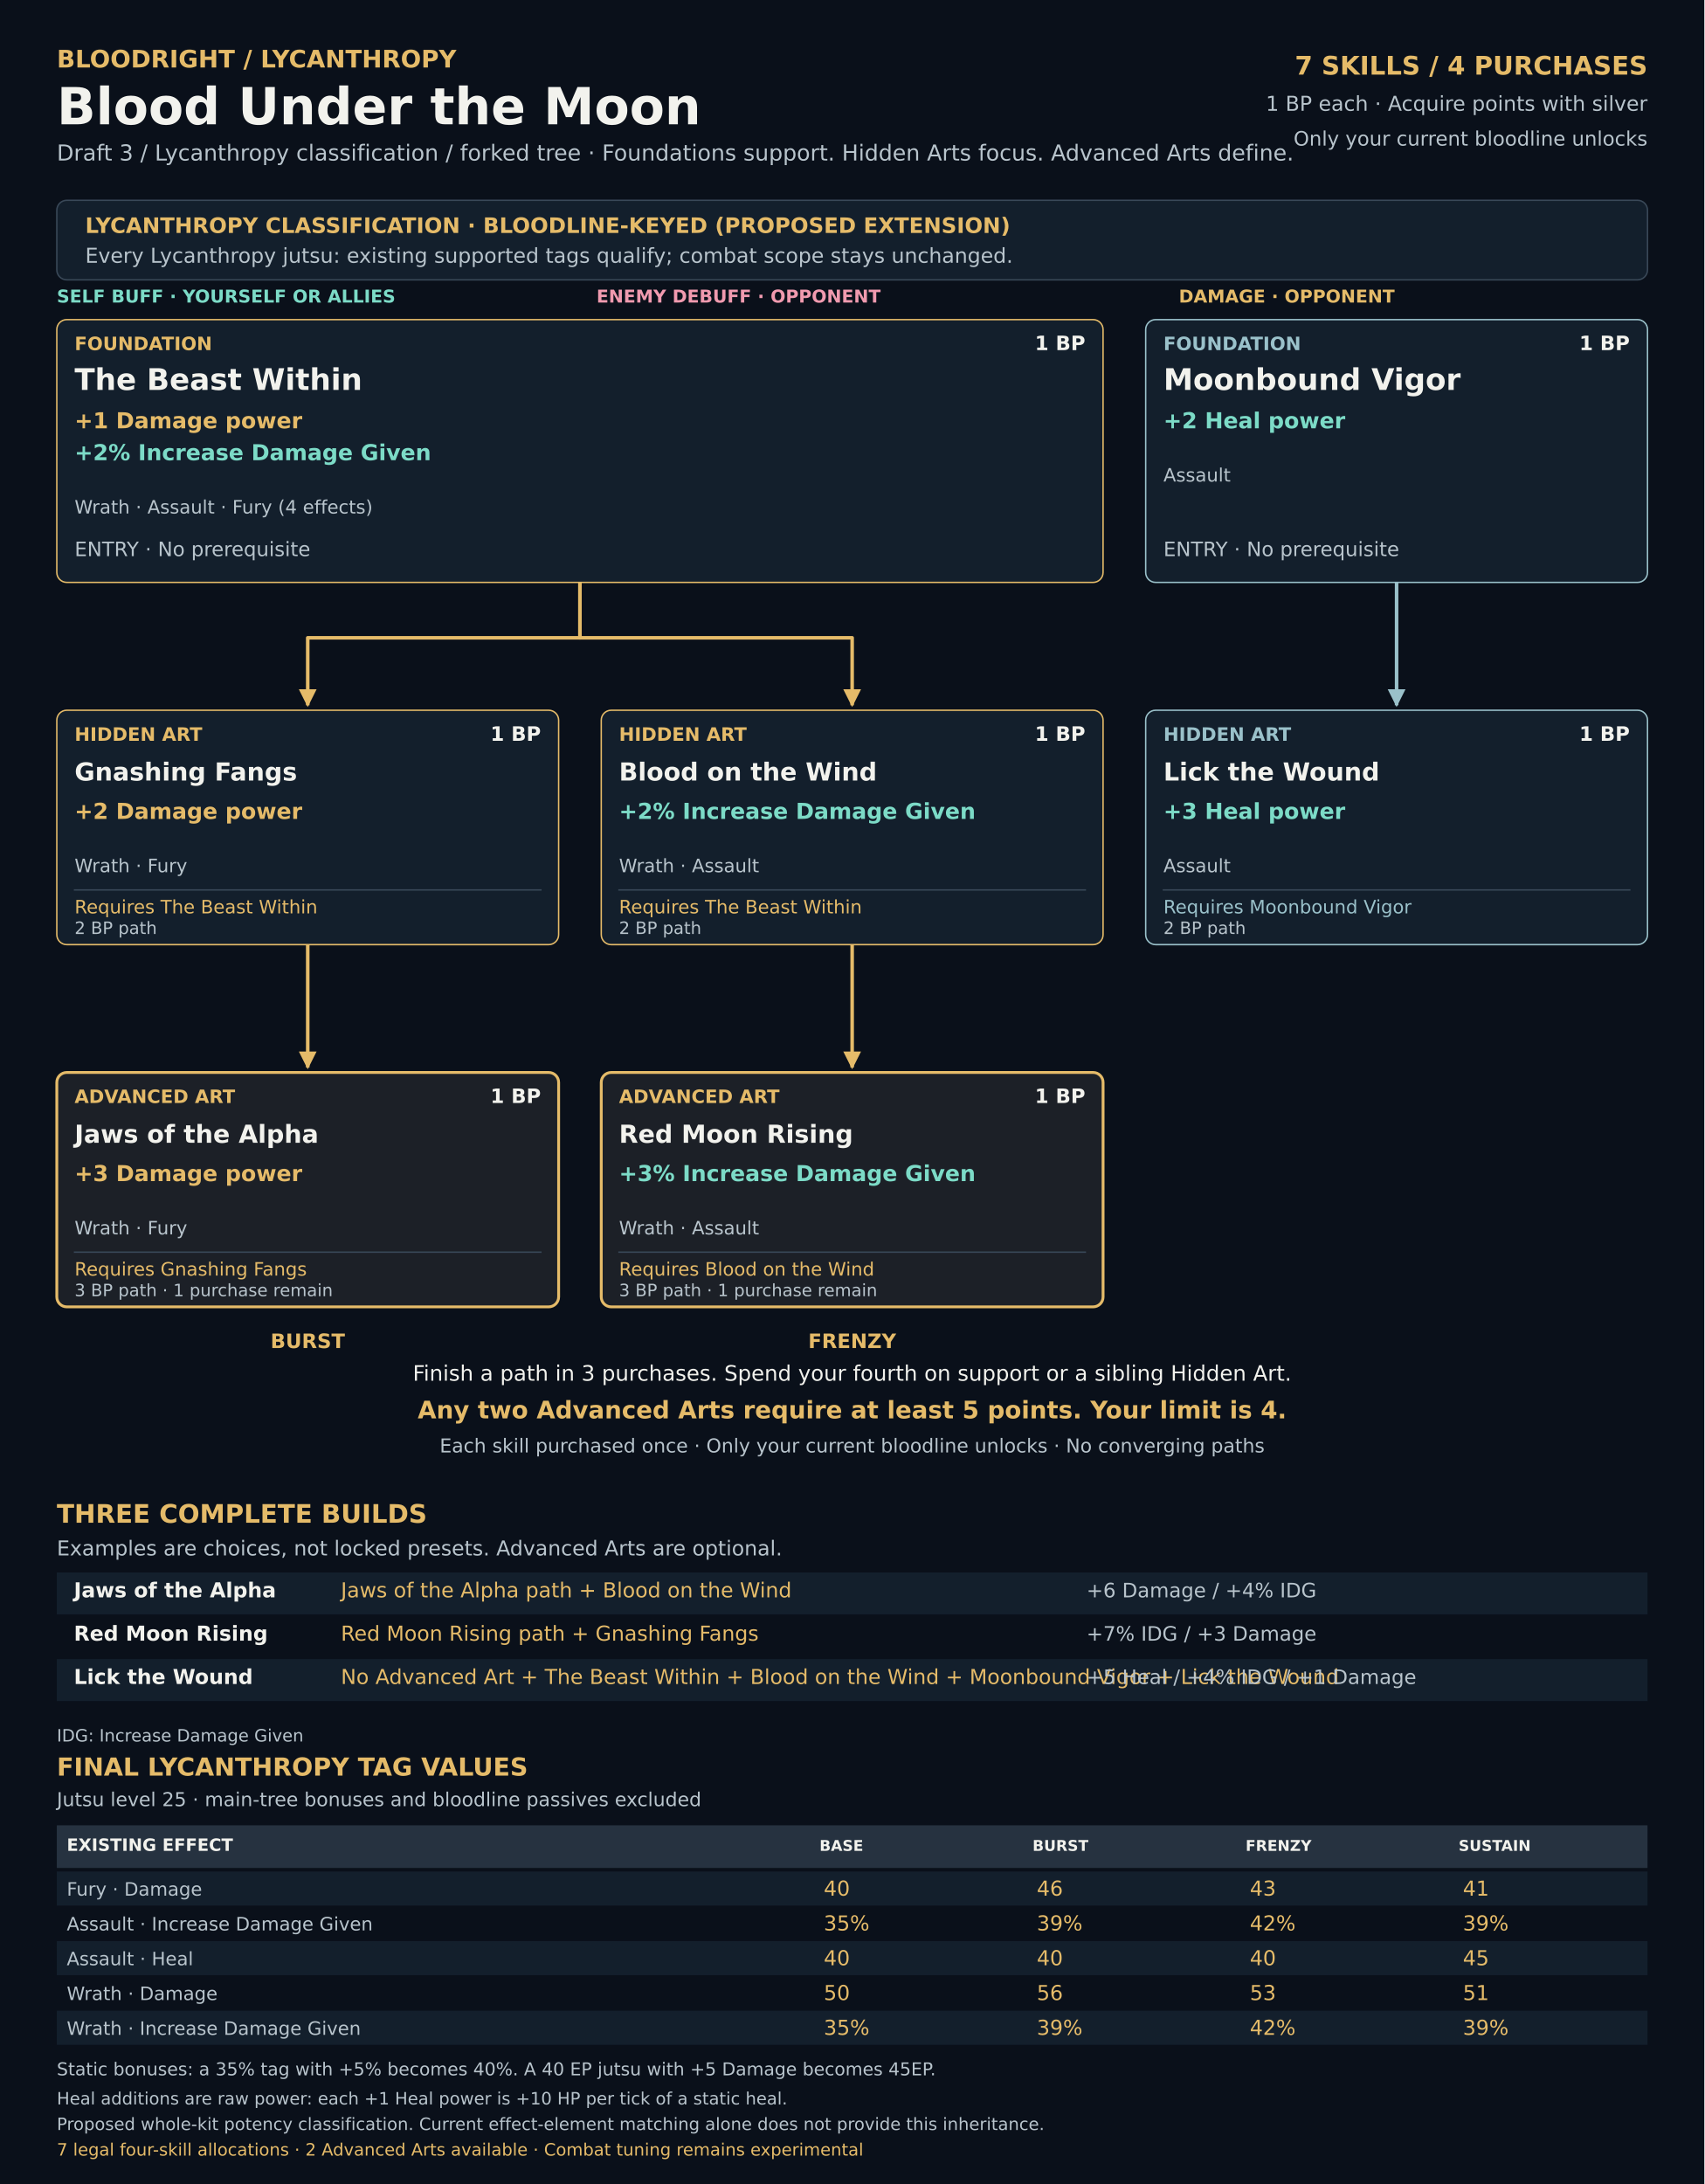
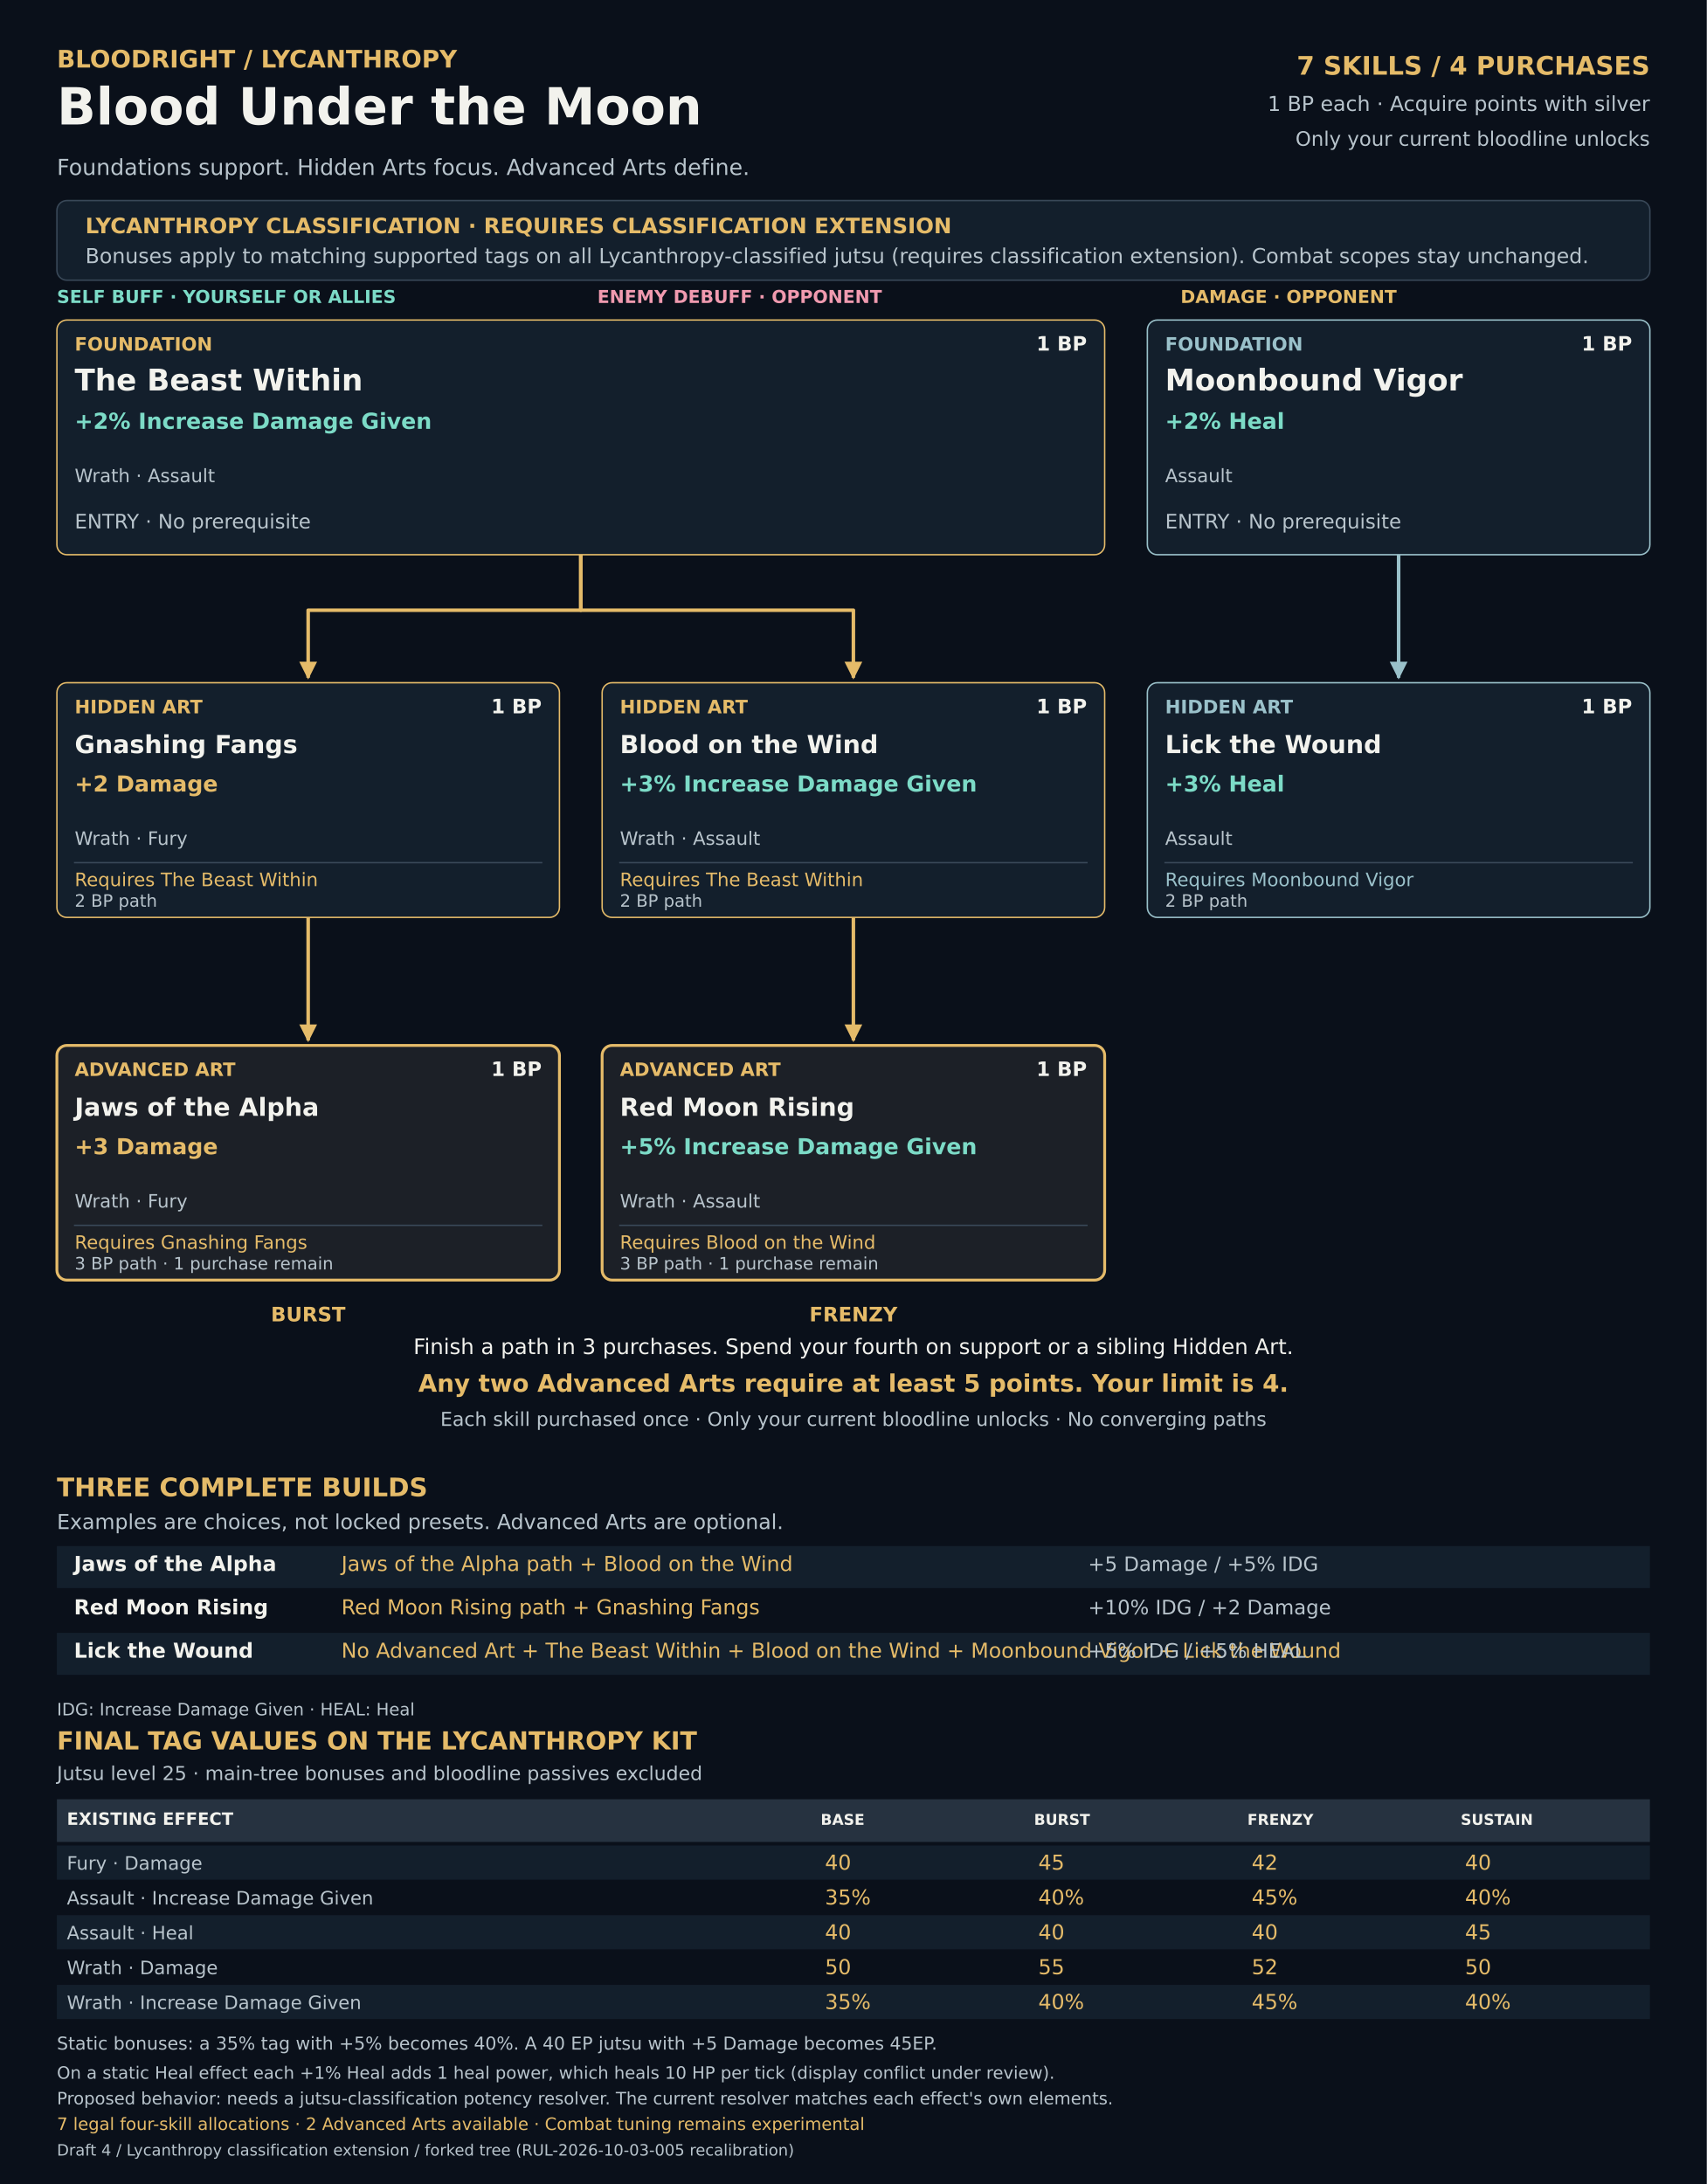
- <svg xmlns="http://www.w3.org/2000/svg" width="2400" height="3075" viewBox="0 0 2400 3075" role="img" aria-labelledby="title desc">
+ <svg xmlns="http://www.w3.org/2000/svg" width="2400" height="3071" viewBox="0 0 2400 3071" role="img" aria-labelledby="title desc">
  <defs>
    <marker id="arrow-0" viewBox="0 0 10 10" refX="9" refY="5" markerWidth="5" markerHeight="5" orient="auto">
      <path d="M0 0L10 5L0 10Z" fill="#e5bb69" />
    </marker>
    <marker id="arrow-1" viewBox="0 0 10 10" refX="9" refY="5" markerWidth="5" markerHeight="5" orient="auto">
      <path d="M0 0L10 5L0 10Z" fill="#9ac1ca" />
    </marker>
    <marker id="arrow-2" viewBox="0 0 10 10" refX="9" refY="5" markerWidth="5" markerHeight="5" orient="auto">
      <path d="M0 0L10 5L0 10Z" fill="#b8d98d" />
    </marker>
    <marker id="arrow-3" viewBox="0 0 10 10" refX="9" refY="5" markerWidth="5" markerHeight="5" orient="auto">
      <path d="M0 0L10 5L0 10Z" fill="#d9a6e0" />
    </marker>
  </defs>
  <g font-family="DejaVu Sans, sans-serif">
-     <rect x="0" y="0" width="2400" height="3075" rx="0" fill="#0a101a" />
+     <rect x="0" y="0" width="2400" height="3071" rx="0" fill="#0a101a" />
    <text x="80" y="95" font-size="34" font-weight="700" fill="#e5bb69" text-anchor="start">BLOODRIGHT / LYCANTHROPY</text>
    <text x="80" y="175" font-size="72" font-weight="700" fill="#f2f2ed" text-anchor="start">Blood Under the Moon</text>
-     <text x="80" y="226" font-size="31" font-weight="400" fill="#b8c4cc" text-anchor="start">Draft 3 / Lycanthropy classification / forked tree · Foundations support. Hidden Arts focus. Advanced Arts define.</text>
+     <text x="80" y="246" font-size="31" font-weight="400" fill="#b8c4cc" text-anchor="start">Foundations support. Hidden Arts focus. Advanced Arts define.</text>
    <text x="2320" y="105" font-size="36" font-weight="700" fill="#e5bb69" text-anchor="end">7 SKILLS  /  4 PURCHASES</text>
    <text x="2320" y="156" font-size="29" font-weight="400" fill="#b8c4cc" text-anchor="end">1 BP each · Acquire points with silver</text>
    <text x="2320" y="205" font-size="28" font-weight="400" fill="#b8c4cc" text-anchor="end">Only your current bloodline unlocks</text>
    <rect x="80" y="282" width="2240" height="112" rx="14" fill="#131f2c" stroke="#394858" stroke-width="2" />
-     <text x="120" y="328" font-size="30" font-weight="700" fill="#e5bb69" text-anchor="start">LYCANTHROPY CLASSIFICATION · BLOODLINE-KEYED (PROPOSED EXTENSION)</text>
-     <text x="120" y="370" font-size="29" font-weight="400" fill="#b8c4cc" text-anchor="start">Every Lycanthropy jutsu: existing supported tags qualify; combat scope stays unchanged.</text>
+     <text x="120" y="328" font-size="30" font-weight="700" fill="#e5bb69" text-anchor="start">LYCANTHROPY CLASSIFICATION · REQUIRES CLASSIFICATION EXTENSION</text>
+     <text x="120" y="370" font-size="29" font-weight="400" fill="#b8c4cc" text-anchor="start">Bonuses apply to matching supported tags on all Lycanthropy-classified jutsu (requires classification extension). Combat scopes stay unchanged.</text>
    <text x="80" y="426" font-size="25" font-weight="700" fill="#7cdbc7" text-anchor="start">SELF BUFF · YOURSELF OR ALLIES</text>
    <text x="840" y="426" font-size="25" font-weight="700" fill="#f09aaf" text-anchor="start">ENEMY DEBUFF · OPPONENT</text>
    <text x="1660" y="426" font-size="25" font-weight="700" fill="#e5bb69" text-anchor="start">DAMAGE · OPPONENT</text>
-     <path id="edge-02-03" data-from="02" data-to="03" d="M433.333 1330 V1503" fill="none" stroke="#e5bb69" stroke-width="5" stroke-linejoin="round" marker-end="url(#arrow-0)" />
-     <path id="edge-04-05" data-from="04" data-to="05" d="M1200 1330 V1503" fill="none" stroke="#e5bb69" stroke-width="5" stroke-linejoin="round" marker-end="url(#arrow-0)" />
-     <path id="edge-01-02" data-from="01" data-to="02" d="M816.667 820 V898 H433.333 V993" fill="none" stroke="#e5bb69" stroke-width="5" stroke-linejoin="round" marker-end="url(#arrow-0)" />
-     <path id="edge-01-04" data-from="01" data-to="04" d="M816.667 820 V898 H1200 V993" fill="none" stroke="#e5bb69" stroke-width="5" stroke-linejoin="round" marker-end="url(#arrow-0)" />
-     <path id="edge-06-07" data-from="06" data-to="07" d="M1966.67 820 V993" fill="none" stroke="#9ac1ca" stroke-width="5" stroke-linejoin="round" marker-end="url(#arrow-1)" />
+     <path id="edge-02-03" data-from="02" data-to="03" d="M433.333 1290 V1463" fill="none" stroke="#e5bb69" stroke-width="5" stroke-linejoin="round" marker-end="url(#arrow-0)" />
+     <path id="edge-04-05" data-from="04" data-to="05" d="M1200 1290 V1463" fill="none" stroke="#e5bb69" stroke-width="5" stroke-linejoin="round" marker-end="url(#arrow-0)" />
+     <path id="edge-01-02" data-from="01" data-to="02" d="M816.667 780 V858 H433.333 V953" fill="none" stroke="#e5bb69" stroke-width="5" stroke-linejoin="round" marker-end="url(#arrow-0)" />
+     <path id="edge-01-04" data-from="01" data-to="04" d="M816.667 780 V858 H1200 V953" fill="none" stroke="#e5bb69" stroke-width="5" stroke-linejoin="round" marker-end="url(#arrow-0)" />
+     <path id="edge-06-07" data-from="06" data-to="07" d="M1966.67 780 V953" fill="none" stroke="#9ac1ca" stroke-width="5" stroke-linejoin="round" marker-end="url(#arrow-1)" />
    <g id="node-01" data-cost="1" data-prerequisites="" data-potency-classification="Lycanthropy">
-       <rect x="80" y="450" width="1473.33" height="370" rx="14" fill="#131f2c" stroke="#e5bb69" stroke-width="2" />
+       <rect x="80" y="450" width="1473.33" height="330" rx="14" fill="#131f2c" stroke="#e5bb69" stroke-width="2" />
      <text x="105.0" y="493" font-size="26" font-weight="700" fill="#e5bb69" text-anchor="start">FOUNDATION</text>
      <text x="1528.333" y="493" font-size="28" font-weight="700" fill="#f2f2ed" text-anchor="end">1 BP</text>
      <text x="105.0" y="549" font-size="42" font-weight="700" fill="#f2f2ed" text-anchor="start">The Beast Within</text>
-       <text x="105.0" y="603" font-size="31" font-weight="700" fill="#e5bb69" text-anchor="start">+1 Damage power</text>
-       <text x="105.0" y="648" font-size="31" font-weight="700" fill="#7cdbc7" text-anchor="start">+2% Increase Damage Given</text>
-       <text x="105.0" y="723" font-size="26" font-weight="400" fill="#b8c4cc" text-anchor="start">Wrath · Assault · Fury (4 effects)</text>
-       <text x="105.0" y="783" font-size="28" font-weight="400" fill="#b8c4cc" text-anchor="start">ENTRY · No prerequisite</text>
+       <text x="105.0" y="603" font-size="31" font-weight="700" fill="#7cdbc7" text-anchor="start">+2% Increase Damage Given</text>
+       <text x="105.0" y="678" font-size="26" font-weight="400" fill="#b8c4cc" text-anchor="start">Wrath · Assault</text>
+       <text x="105.0" y="743" font-size="28" font-weight="400" fill="#b8c4cc" text-anchor="start">ENTRY · No prerequisite</text>
    </g>
    <g id="node-06" data-cost="1" data-prerequisites="" data-potency-classification="Lycanthropy">
-       <rect x="1613.33" y="450" width="706.667" height="370" rx="14" fill="#131f2c" stroke="#9ac1ca" stroke-width="2" />
+       <rect x="1613.33" y="450" width="706.667" height="330" rx="14" fill="#131f2c" stroke="#9ac1ca" stroke-width="2" />
      <text x="1638.333" y="493" font-size="26" font-weight="700" fill="#9ac1ca" text-anchor="start">FOUNDATION</text>
      <text x="2295.0" y="493" font-size="28" font-weight="700" fill="#f2f2ed" text-anchor="end">1 BP</text>
      <text x="1638.333" y="549" font-size="42" font-weight="700" fill="#f2f2ed" text-anchor="start">Moonbound Vigor</text>
-       <text x="1638.333" y="603" font-size="31" font-weight="700" fill="#7cdbc7" text-anchor="start">+2 Heal power</text>
+       <text x="1638.333" y="603" font-size="31" font-weight="700" fill="#7cdbc7" text-anchor="start">+2% Heal</text>
      <text x="1638.333" y="678" font-size="26" font-weight="400" fill="#b8c4cc" text-anchor="start">Assault</text>
-       <text x="1638.333" y="783" font-size="28" font-weight="400" fill="#b8c4cc" text-anchor="start">ENTRY · No prerequisite</text>
+       <text x="1638.333" y="743" font-size="28" font-weight="400" fill="#b8c4cc" text-anchor="start">ENTRY · No prerequisite</text>
    </g>
    <g id="node-02" data-cost="1" data-prerequisites="01" data-potency-classification="Lycanthropy">
-       <rect x="80" y="1000" width="706.667" height="330" rx="14" fill="#131f2c" stroke="#e5bb69" stroke-width="2" />
-       <text x="105.0" y="1043" font-size="26" font-weight="700" fill="#e5bb69" text-anchor="start">HIDDEN ART</text>
-       <text x="761.667" y="1043" font-size="28" font-weight="700" fill="#f2f2ed" text-anchor="end">1 BP</text>
-       <text x="105.0" y="1099" font-size="35" font-weight="700" fill="#f2f2ed" text-anchor="start">Gnashing Fangs</text>
-       <text x="105.0" y="1153" font-size="31" font-weight="700" fill="#e5bb69" text-anchor="start">+2 Damage power</text>
-       <text x="105.0" y="1228" font-size="26" font-weight="400" fill="#b8c4cc" text-anchor="start">Wrath · Fury</text>
-       <path d="M104 1253 L762.667 1253" fill="none" stroke="#394858" stroke-width="2" />
-       <text x="105.0" y="1286" font-size="26" font-weight="400" fill="#e5bb69" text-anchor="start">Requires The Beast Within</text>
-       <text x="105.0" y="1315" font-size="24" font-weight="400" fill="#b8c4cc" text-anchor="start">2 BP path</text>
+       <rect x="80" y="960" width="706.667" height="330" rx="14" fill="#131f2c" stroke="#e5bb69" stroke-width="2" />
+       <text x="105.0" y="1003" font-size="26" font-weight="700" fill="#e5bb69" text-anchor="start">HIDDEN ART</text>
+       <text x="761.667" y="1003" font-size="28" font-weight="700" fill="#f2f2ed" text-anchor="end">1 BP</text>
+       <text x="105.0" y="1059" font-size="35" font-weight="700" fill="#f2f2ed" text-anchor="start">Gnashing Fangs</text>
+       <text x="105.0" y="1113" font-size="31" font-weight="700" fill="#e5bb69" text-anchor="start">+2 Damage</text>
+       <text x="105.0" y="1188" font-size="26" font-weight="400" fill="#b8c4cc" text-anchor="start">Wrath · Fury</text>
+       <path d="M104 1213 L762.667 1213" fill="none" stroke="#394858" stroke-width="2" />
+       <text x="105.0" y="1246" font-size="26" font-weight="400" fill="#e5bb69" text-anchor="start">Requires The Beast Within</text>
+       <text x="105.0" y="1275" font-size="24" font-weight="400" fill="#b8c4cc" text-anchor="start">2 BP path</text>
    </g>
    <g id="node-04" data-cost="1" data-prerequisites="01" data-potency-classification="Lycanthropy">
-       <rect x="846.667" y="1000" width="706.667" height="330" rx="14" fill="#131f2c" stroke="#e5bb69" stroke-width="2" />
-       <text x="871.667" y="1043" font-size="26" font-weight="700" fill="#e5bb69" text-anchor="start">HIDDEN ART</text>
-       <text x="1528.333" y="1043" font-size="28" font-weight="700" fill="#f2f2ed" text-anchor="end">1 BP</text>
-       <text x="871.667" y="1099" font-size="35" font-weight="700" fill="#f2f2ed" text-anchor="start">Blood on the Wind</text>
-       <text x="871.667" y="1153" font-size="31" font-weight="700" fill="#7cdbc7" text-anchor="start">+2% Increase Damage Given</text>
-       <text x="871.667" y="1228" font-size="26" font-weight="400" fill="#b8c4cc" text-anchor="start">Wrath · Assault</text>
-       <path d="M870.667 1253 L1529.33 1253" fill="none" stroke="#394858" stroke-width="2" />
-       <text x="871.667" y="1286" font-size="26" font-weight="400" fill="#e5bb69" text-anchor="start">Requires The Beast Within</text>
-       <text x="871.667" y="1315" font-size="24" font-weight="400" fill="#b8c4cc" text-anchor="start">2 BP path</text>
+       <rect x="846.667" y="960" width="706.667" height="330" rx="14" fill="#131f2c" stroke="#e5bb69" stroke-width="2" />
+       <text x="871.667" y="1003" font-size="26" font-weight="700" fill="#e5bb69" text-anchor="start">HIDDEN ART</text>
+       <text x="1528.333" y="1003" font-size="28" font-weight="700" fill="#f2f2ed" text-anchor="end">1 BP</text>
+       <text x="871.667" y="1059" font-size="35" font-weight="700" fill="#f2f2ed" text-anchor="start">Blood on the Wind</text>
+       <text x="871.667" y="1113" font-size="31" font-weight="700" fill="#7cdbc7" text-anchor="start">+3% Increase Damage Given</text>
+       <text x="871.667" y="1188" font-size="26" font-weight="400" fill="#b8c4cc" text-anchor="start">Wrath · Assault</text>
+       <path d="M870.667 1213 L1529.33 1213" fill="none" stroke="#394858" stroke-width="2" />
+       <text x="871.667" y="1246" font-size="26" font-weight="400" fill="#e5bb69" text-anchor="start">Requires The Beast Within</text>
+       <text x="871.667" y="1275" font-size="24" font-weight="400" fill="#b8c4cc" text-anchor="start">2 BP path</text>
    </g>
    <g id="node-07" data-cost="1" data-prerequisites="06" data-potency-classification="Lycanthropy">
-       <rect x="1613.33" y="1000" width="706.667" height="330" rx="14" fill="#131f2c" stroke="#9ac1ca" stroke-width="2" />
-       <text x="1638.333" y="1043" font-size="26" font-weight="700" fill="#9ac1ca" text-anchor="start">HIDDEN ART</text>
-       <text x="2295.0" y="1043" font-size="28" font-weight="700" fill="#f2f2ed" text-anchor="end">1 BP</text>
-       <text x="1638.333" y="1099" font-size="35" font-weight="700" fill="#f2f2ed" text-anchor="start">Lick the Wound</text>
-       <text x="1638.333" y="1153" font-size="31" font-weight="700" fill="#7cdbc7" text-anchor="start">+3 Heal power</text>
-       <text x="1638.333" y="1228" font-size="26" font-weight="400" fill="#b8c4cc" text-anchor="start">Assault</text>
-       <path d="M1637.33 1253 L2296 1253" fill="none" stroke="#394858" stroke-width="2" />
-       <text x="1638.333" y="1286" font-size="26" font-weight="400" fill="#9ac1ca" text-anchor="start">Requires Moonbound Vigor</text>
-       <text x="1638.333" y="1315" font-size="24" font-weight="400" fill="#b8c4cc" text-anchor="start">2 BP path</text>
+       <rect x="1613.33" y="960" width="706.667" height="330" rx="14" fill="#131f2c" stroke="#9ac1ca" stroke-width="2" />
+       <text x="1638.333" y="1003" font-size="26" font-weight="700" fill="#9ac1ca" text-anchor="start">HIDDEN ART</text>
+       <text x="2295.0" y="1003" font-size="28" font-weight="700" fill="#f2f2ed" text-anchor="end">1 BP</text>
+       <text x="1638.333" y="1059" font-size="35" font-weight="700" fill="#f2f2ed" text-anchor="start">Lick the Wound</text>
+       <text x="1638.333" y="1113" font-size="31" font-weight="700" fill="#7cdbc7" text-anchor="start">+3% Heal</text>
+       <text x="1638.333" y="1188" font-size="26" font-weight="400" fill="#b8c4cc" text-anchor="start">Assault</text>
+       <path d="M1637.33 1213 L2296 1213" fill="none" stroke="#394858" stroke-width="2" />
+       <text x="1638.333" y="1246" font-size="26" font-weight="400" fill="#9ac1ca" text-anchor="start">Requires Moonbound Vigor</text>
+       <text x="1638.333" y="1275" font-size="24" font-weight="400" fill="#b8c4cc" text-anchor="start">2 BP path</text>
    </g>
    <g id="node-03" data-cost="1" data-prerequisites="02" data-potency-classification="Lycanthropy">
-       <rect x="80" y="1510" width="706.667" height="330" rx="14" fill="#1c2027" stroke="#e5bb69" stroke-width="4" />
-       <text x="105.0" y="1553" font-size="26" font-weight="700" fill="#e5bb69" text-anchor="start">ADVANCED ART</text>
-       <text x="761.667" y="1553" font-size="28" font-weight="700" fill="#f2f2ed" text-anchor="end">1 BP</text>
-       <text x="105.0" y="1609" font-size="35" font-weight="700" fill="#f2f2ed" text-anchor="start">Jaws of the Alpha</text>
-       <text x="105.0" y="1663" font-size="31" font-weight="700" fill="#e5bb69" text-anchor="start">+3 Damage power</text>
-       <text x="105.0" y="1738" font-size="26" font-weight="400" fill="#b8c4cc" text-anchor="start">Wrath · Fury</text>
-       <path d="M104 1763 L762.667 1763" fill="none" stroke="#394858" stroke-width="2" />
-       <text x="105.0" y="1796" font-size="26" font-weight="400" fill="#e5bb69" text-anchor="start">Requires Gnashing Fangs</text>
-       <text x="105.0" y="1825" font-size="24" font-weight="400" fill="#b8c4cc" text-anchor="start">3 BP path · 1 purchase remain</text>
+       <rect x="80" y="1470" width="706.667" height="330" rx="14" fill="#1c2027" stroke="#e5bb69" stroke-width="4" />
+       <text x="105.0" y="1513" font-size="26" font-weight="700" fill="#e5bb69" text-anchor="start">ADVANCED ART</text>
+       <text x="761.667" y="1513" font-size="28" font-weight="700" fill="#f2f2ed" text-anchor="end">1 BP</text>
+       <text x="105.0" y="1569" font-size="35" font-weight="700" fill="#f2f2ed" text-anchor="start">Jaws of the Alpha</text>
+       <text x="105.0" y="1623" font-size="31" font-weight="700" fill="#e5bb69" text-anchor="start">+3 Damage</text>
+       <text x="105.0" y="1698" font-size="26" font-weight="400" fill="#b8c4cc" text-anchor="start">Wrath · Fury</text>
+       <path d="M104 1723 L762.667 1723" fill="none" stroke="#394858" stroke-width="2" />
+       <text x="105.0" y="1756" font-size="26" font-weight="400" fill="#e5bb69" text-anchor="start">Requires Gnashing Fangs</text>
+       <text x="105.0" y="1785" font-size="24" font-weight="400" fill="#b8c4cc" text-anchor="start">3 BP path · 1 purchase remain</text>
    </g>
    <g id="node-05" data-cost="1" data-prerequisites="04" data-potency-classification="Lycanthropy">
-       <rect x="846.667" y="1510" width="706.667" height="330" rx="14" fill="#1c2027" stroke="#e5bb69" stroke-width="4" />
-       <text x="871.667" y="1553" font-size="26" font-weight="700" fill="#e5bb69" text-anchor="start">ADVANCED ART</text>
-       <text x="1528.333" y="1553" font-size="28" font-weight="700" fill="#f2f2ed" text-anchor="end">1 BP</text>
-       <text x="871.667" y="1609" font-size="35" font-weight="700" fill="#f2f2ed" text-anchor="start">Red Moon Rising</text>
-       <text x="871.667" y="1663" font-size="31" font-weight="700" fill="#7cdbc7" text-anchor="start">+3% Increase Damage Given</text>
-       <text x="871.667" y="1738" font-size="26" font-weight="400" fill="#b8c4cc" text-anchor="start">Wrath · Assault</text>
-       <path d="M870.667 1763 L1529.33 1763" fill="none" stroke="#394858" stroke-width="2" />
-       <text x="871.667" y="1796" font-size="26" font-weight="400" fill="#e5bb69" text-anchor="start">Requires Blood on the Wind</text>
-       <text x="871.667" y="1825" font-size="24" font-weight="400" fill="#b8c4cc" text-anchor="start">3 BP path · 1 purchase remain</text>
+       <rect x="846.667" y="1470" width="706.667" height="330" rx="14" fill="#1c2027" stroke="#e5bb69" stroke-width="4" />
+       <text x="871.667" y="1513" font-size="26" font-weight="700" fill="#e5bb69" text-anchor="start">ADVANCED ART</text>
+       <text x="1528.333" y="1513" font-size="28" font-weight="700" fill="#f2f2ed" text-anchor="end">1 BP</text>
+       <text x="871.667" y="1569" font-size="35" font-weight="700" fill="#f2f2ed" text-anchor="start">Red Moon Rising</text>
+       <text x="871.667" y="1623" font-size="31" font-weight="700" fill="#7cdbc7" text-anchor="start">+5% Increase Damage Given</text>
+       <text x="871.667" y="1698" font-size="26" font-weight="400" fill="#b8c4cc" text-anchor="start">Wrath · Assault</text>
+       <path d="M870.667 1723 L1529.33 1723" fill="none" stroke="#394858" stroke-width="2" />
+       <text x="871.667" y="1756" font-size="26" font-weight="400" fill="#e5bb69" text-anchor="start">Requires Blood on the Wind</text>
+       <text x="871.667" y="1785" font-size="24" font-weight="400" fill="#b8c4cc" text-anchor="start">3 BP path · 1 purchase remain</text>
    </g>
-     <text x="433.333" y="1898" font-size="28" font-weight="700" fill="#e5bb69" text-anchor="middle">BURST</text>
-     <text x="1200.0" y="1898" font-size="28" font-weight="700" fill="#e5bb69" text-anchor="middle">FRENZY</text>
-     <text x="1200.0" y="1944" font-size="30" font-weight="400" fill="#f2f2ed" text-anchor="middle">Finish a path in 3 purchases. Spend your fourth on support or a sibling Hidden Art.</text>
-     <text x="1200.0" y="1997" font-size="34" font-weight="700" fill="#e5bb69" text-anchor="middle">Any two Advanced Arts require at least 5 points. Your limit is 4.</text>
-     <text x="1200.0" y="2045" font-size="27" font-weight="400" fill="#b8c4cc" text-anchor="middle">Each skill purchased once · Only your current bloodline unlocks · No converging paths</text>
-     <text x="80" y="2144" font-size="36" font-weight="700" fill="#e5bb69" text-anchor="start">THREE COMPLETE BUILDS</text>
-     <text x="80" y="2190" font-size="29" font-weight="400" fill="#b8c4cc" text-anchor="start">Examples are choices, not locked presets. Advanced Arts are optional.</text>
-     <rect x="80" y="2214" width="2240" height="59" rx="0" fill="#131f2c" />
-     <text x="104" y="2249" font-size="29" font-weight="700" fill="#f2f2ed" text-anchor="start">Jaws of the Alpha</text>
-     <text x="480" y="2249" font-size="29" font-weight="400" fill="#e5bb69" text-anchor="start">Jaws of the Alpha path + Blood on the Wind</text>
-     <text x="1530" y="2249" font-size="28" font-weight="400" fill="#b8c4cc" text-anchor="start">+6 Damage / +4% IDG</text>
-     <rect x="80" y="2275" width="2240" height="59" rx="0" fill="#0a101a" />
-     <text x="104" y="2310" font-size="29" font-weight="700" fill="#f2f2ed" text-anchor="start">Red Moon Rising</text>
-     <text x="480" y="2310" font-size="29" font-weight="400" fill="#e5bb69" text-anchor="start">Red Moon Rising path + Gnashing Fangs</text>
-     <text x="1530" y="2310" font-size="28" font-weight="400" fill="#b8c4cc" text-anchor="start">+7% IDG / +3 Damage</text>
-     <rect x="80" y="2336" width="2240" height="59" rx="0" fill="#131f2c" />
-     <text x="104" y="2371" font-size="29" font-weight="700" fill="#f2f2ed" text-anchor="start">Lick the Wound</text>
-     <text x="480" y="2371" font-size="29" font-weight="400" fill="#e5bb69" text-anchor="start">No Advanced Art + The Beast Within + Blood on the Wind + Moonbound Vigor + Lick the Wound</text>
-     <text x="1530" y="2371" font-size="28" font-weight="400" fill="#b8c4cc" text-anchor="start">+5 Heal / +4% IDG / +1 Damage</text>
-     <text x="80" y="2452" font-size="24" font-weight="400" fill="#b8c4cc" text-anchor="start">IDG: Increase Damage Given</text>
-     <text x="80" y="2500" font-size="35" font-weight="700" fill="#e5bb69" text-anchor="start">FINAL LYCANTHROPY TAG VALUES</text>
-     <text x="80" y="2543" font-size="27" font-weight="400" fill="#b8c4cc" text-anchor="start">Jutsu level 25 · main-tree bonuses and bloodline passives excluded</text>
-     <rect x="80" y="2570" width="2240" height="60" rx="0" fill="#263240" />
-     <text x="94" y="2606" font-size="24" font-weight="700" fill="#f2f2ed" text-anchor="start">EXISTING EFFECT</text>
-     <text x="1154.0" y="2606" font-size="21" font-weight="700" fill="#f2f2ed" text-anchor="start">BASE</text>
-     <text x="1454.0" y="2606" font-size="21" font-weight="700" fill="#f2f2ed" text-anchor="start">BURST</text>
-     <text x="1754.0" y="2606" font-size="21" font-weight="700" fill="#f2f2ed" text-anchor="start">FRENZY</text>
-     <text x="2054.0" y="2606" font-size="21" font-weight="700" fill="#f2f2ed" text-anchor="start">SUSTAIN</text>
-     <rect x="80" y="2635" width="2240" height="48" rx="0" fill="#131f2c" />
-     <text x="94" y="2669" font-size="26" font-weight="400" fill="#b8c4cc" text-anchor="start">Fury · Damage</text>
-     <text x="1160.0" y="2669" font-size="29" font-weight="400" fill="#e5bb69" text-anchor="start">40</text>
-     <text x="1460.0" y="2669" font-size="29" font-weight="400" fill="#e5bb69" text-anchor="start">46</text>
-     <text x="1760.0" y="2669" font-size="29" font-weight="400" fill="#e5bb69" text-anchor="start">43</text>
-     <text x="2060.0" y="2669" font-size="29" font-weight="400" fill="#e5bb69" text-anchor="start">41</text>
-     <text x="94" y="2718" font-size="26" font-weight="400" fill="#b8c4cc" text-anchor="start">Assault · Increase Damage Given</text>
-     <text x="1160.0" y="2718" font-size="29" font-weight="400" fill="#e5bb69" text-anchor="start">35%</text>
-     <text x="1460.0" y="2718" font-size="29" font-weight="400" fill="#e5bb69" text-anchor="start">39%</text>
-     <text x="1760.0" y="2718" font-size="29" font-weight="400" fill="#e5bb69" text-anchor="start">42%</text>
-     <text x="2060.0" y="2718" font-size="29" font-weight="400" fill="#e5bb69" text-anchor="start">39%</text>
-     <rect x="80" y="2733" width="2240" height="48" rx="0" fill="#131f2c" />
-     <text x="94" y="2767" font-size="26" font-weight="400" fill="#b8c4cc" text-anchor="start">Assault · Heal</text>
-     <text x="1160.0" y="2767" font-size="29" font-weight="400" fill="#e5bb69" text-anchor="start">40</text>
-     <text x="1460.0" y="2767" font-size="29" font-weight="400" fill="#e5bb69" text-anchor="start">40</text>
-     <text x="1760.0" y="2767" font-size="29" font-weight="400" fill="#e5bb69" text-anchor="start">40</text>
-     <text x="2060.0" y="2767" font-size="29" font-weight="400" fill="#e5bb69" text-anchor="start">45</text>
-     <text x="94" y="2816" font-size="26" font-weight="400" fill="#b8c4cc" text-anchor="start">Wrath · Damage</text>
-     <text x="1160.0" y="2816" font-size="29" font-weight="400" fill="#e5bb69" text-anchor="start">50</text>
-     <text x="1460.0" y="2816" font-size="29" font-weight="400" fill="#e5bb69" text-anchor="start">56</text>
-     <text x="1760.0" y="2816" font-size="29" font-weight="400" fill="#e5bb69" text-anchor="start">53</text>
-     <text x="2060.0" y="2816" font-size="29" font-weight="400" fill="#e5bb69" text-anchor="start">51</text>
-     <rect x="80" y="2831" width="2240" height="48" rx="0" fill="#131f2c" />
-     <text x="94" y="2865" font-size="26" font-weight="400" fill="#b8c4cc" text-anchor="start">Wrath · Increase Damage Given</text>
-     <text x="1160.0" y="2865" font-size="29" font-weight="400" fill="#e5bb69" text-anchor="start">35%</text>
-     <text x="1460.0" y="2865" font-size="29" font-weight="400" fill="#e5bb69" text-anchor="start">39%</text>
-     <text x="1760.0" y="2865" font-size="29" font-weight="400" fill="#e5bb69" text-anchor="start">42%</text>
-     <text x="2060.0" y="2865" font-size="29" font-weight="400" fill="#e5bb69" text-anchor="start">39%</text>
-     <text x="80" y="2922" font-size="25" font-weight="400" fill="#b8c4cc" text-anchor="start">Static bonuses: a 35% tag with +5% becomes 40%. A 40 EP jutsu with +5 Damage becomes 45EP.</text>
-     <text x="80" y="2963" font-size="24" font-weight="400" fill="#b8c4cc" text-anchor="start">Heal additions are raw power: each +1 Heal power is +10 HP per tick of a static heal.</text>
-     <text x="80" y="2999" font-size="24" font-weight="400" fill="#b8c4cc" text-anchor="start">Proposed whole-kit potency classification. Current effect-element matching alone does not provide this inheritance.</text>
-     <text x="80" y="3035" font-size="24" font-weight="400" fill="#e5bb69" text-anchor="start">7 legal four-skill allocations · 2 Advanced Arts available · Combat tuning remains experimental</text>
+     <text x="433.333" y="1858" font-size="28" font-weight="700" fill="#e5bb69" text-anchor="middle">BURST</text>
+     <text x="1200.0" y="1858" font-size="28" font-weight="700" fill="#e5bb69" text-anchor="middle">FRENZY</text>
+     <text x="1200.0" y="1904" font-size="30" font-weight="400" fill="#f2f2ed" text-anchor="middle">Finish a path in 3 purchases. Spend your fourth on support or a sibling Hidden Art.</text>
+     <text x="1200.0" y="1957" font-size="34" font-weight="700" fill="#e5bb69" text-anchor="middle">Any two Advanced Arts require at least 5 points. Your limit is 4.</text>
+     <text x="1200.0" y="2005" font-size="27" font-weight="400" fill="#b8c4cc" text-anchor="middle">Each skill purchased once · Only your current bloodline unlocks · No converging paths</text>
+     <text x="80" y="2104" font-size="36" font-weight="700" fill="#e5bb69" text-anchor="start">THREE COMPLETE BUILDS</text>
+     <text x="80" y="2150" font-size="29" font-weight="400" fill="#b8c4cc" text-anchor="start">Examples are choices, not locked presets. Advanced Arts are optional.</text>
+     <rect x="80" y="2174" width="2240" height="59" rx="0" fill="#131f2c" />
+     <text x="104" y="2209" font-size="29" font-weight="700" fill="#f2f2ed" text-anchor="start">Jaws of the Alpha</text>
+     <text x="480" y="2209" font-size="29" font-weight="400" fill="#e5bb69" text-anchor="start">Jaws of the Alpha path + Blood on the Wind</text>
+     <text x="1530" y="2209" font-size="28" font-weight="400" fill="#b8c4cc" text-anchor="start">+5 Damage / +5% IDG</text>
+     <rect x="80" y="2235" width="2240" height="59" rx="0" fill="#0a101a" />
+     <text x="104" y="2270" font-size="29" font-weight="700" fill="#f2f2ed" text-anchor="start">Red Moon Rising</text>
+     <text x="480" y="2270" font-size="29" font-weight="400" fill="#e5bb69" text-anchor="start">Red Moon Rising path + Gnashing Fangs</text>
+     <text x="1530" y="2270" font-size="28" font-weight="400" fill="#b8c4cc" text-anchor="start">+10% IDG / +2 Damage</text>
+     <rect x="80" y="2296" width="2240" height="59" rx="0" fill="#131f2c" />
+     <text x="104" y="2331" font-size="29" font-weight="700" fill="#f2f2ed" text-anchor="start">Lick the Wound</text>
+     <text x="480" y="2331" font-size="29" font-weight="400" fill="#e5bb69" text-anchor="start">No Advanced Art + The Beast Within + Blood on the Wind + Moonbound Vigor + Lick the Wound</text>
+     <text x="1530" y="2331" font-size="28" font-weight="400" fill="#b8c4cc" text-anchor="start">+5% IDG / +5% HEAL</text>
+     <text x="80" y="2412" font-size="24" font-weight="400" fill="#b8c4cc" text-anchor="start">IDG: Increase Damage Given · HEAL: Heal</text>
+     <text x="80" y="2460" font-size="35" font-weight="700" fill="#e5bb69" text-anchor="start">FINAL TAG VALUES ON THE LYCANTHROPY KIT</text>
+     <text x="80" y="2503" font-size="27" font-weight="400" fill="#b8c4cc" text-anchor="start">Jutsu level 25 · main-tree bonuses and bloodline passives excluded</text>
+     <rect x="80" y="2530" width="2240" height="60" rx="0" fill="#263240" />
+     <text x="94" y="2566" font-size="24" font-weight="700" fill="#f2f2ed" text-anchor="start">EXISTING EFFECT</text>
+     <text x="1154.0" y="2566" font-size="21" font-weight="700" fill="#f2f2ed" text-anchor="start">BASE</text>
+     <text x="1454.0" y="2566" font-size="21" font-weight="700" fill="#f2f2ed" text-anchor="start">BURST</text>
+     <text x="1754.0" y="2566" font-size="21" font-weight="700" fill="#f2f2ed" text-anchor="start">FRENZY</text>
+     <text x="2054.0" y="2566" font-size="21" font-weight="700" fill="#f2f2ed" text-anchor="start">SUSTAIN</text>
+     <rect x="80" y="2595" width="2240" height="48" rx="0" fill="#131f2c" />
+     <text x="94" y="2629" font-size="26" font-weight="400" fill="#b8c4cc" text-anchor="start">Fury · Damage</text>
+     <text x="1160.0" y="2629" font-size="29" font-weight="400" fill="#e5bb69" text-anchor="start">40</text>
+     <text x="1460.0" y="2629" font-size="29" font-weight="400" fill="#e5bb69" text-anchor="start">45</text>
+     <text x="1760.0" y="2629" font-size="29" font-weight="400" fill="#e5bb69" text-anchor="start">42</text>
+     <text x="2060.0" y="2629" font-size="29" font-weight="400" fill="#e5bb69" text-anchor="start">40</text>
+     <text x="94" y="2678" font-size="26" font-weight="400" fill="#b8c4cc" text-anchor="start">Assault · Increase Damage Given</text>
+     <text x="1160.0" y="2678" font-size="29" font-weight="400" fill="#e5bb69" text-anchor="start">35%</text>
+     <text x="1460.0" y="2678" font-size="29" font-weight="400" fill="#e5bb69" text-anchor="start">40%</text>
+     <text x="1760.0" y="2678" font-size="29" font-weight="400" fill="#e5bb69" text-anchor="start">45%</text>
+     <text x="2060.0" y="2678" font-size="29" font-weight="400" fill="#e5bb69" text-anchor="start">40%</text>
+     <rect x="80" y="2693" width="2240" height="48" rx="0" fill="#131f2c" />
+     <text x="94" y="2727" font-size="26" font-weight="400" fill="#b8c4cc" text-anchor="start">Assault · Heal</text>
+     <text x="1160.0" y="2727" font-size="29" font-weight="400" fill="#e5bb69" text-anchor="start">40</text>
+     <text x="1460.0" y="2727" font-size="29" font-weight="400" fill="#e5bb69" text-anchor="start">40</text>
+     <text x="1760.0" y="2727" font-size="29" font-weight="400" fill="#e5bb69" text-anchor="start">40</text>
+     <text x="2060.0" y="2727" font-size="29" font-weight="400" fill="#e5bb69" text-anchor="start">45</text>
+     <text x="94" y="2776" font-size="26" font-weight="400" fill="#b8c4cc" text-anchor="start">Wrath · Damage</text>
+     <text x="1160.0" y="2776" font-size="29" font-weight="400" fill="#e5bb69" text-anchor="start">50</text>
+     <text x="1460.0" y="2776" font-size="29" font-weight="400" fill="#e5bb69" text-anchor="start">55</text>
+     <text x="1760.0" y="2776" font-size="29" font-weight="400" fill="#e5bb69" text-anchor="start">52</text>
+     <text x="2060.0" y="2776" font-size="29" font-weight="400" fill="#e5bb69" text-anchor="start">50</text>
+     <rect x="80" y="2791" width="2240" height="48" rx="0" fill="#131f2c" />
+     <text x="94" y="2825" font-size="26" font-weight="400" fill="#b8c4cc" text-anchor="start">Wrath · Increase Damage Given</text>
+     <text x="1160.0" y="2825" font-size="29" font-weight="400" fill="#e5bb69" text-anchor="start">35%</text>
+     <text x="1460.0" y="2825" font-size="29" font-weight="400" fill="#e5bb69" text-anchor="start">40%</text>
+     <text x="1760.0" y="2825" font-size="29" font-weight="400" fill="#e5bb69" text-anchor="start">45%</text>
+     <text x="2060.0" y="2825" font-size="29" font-weight="400" fill="#e5bb69" text-anchor="start">40%</text>
+     <text x="80" y="2882" font-size="25" font-weight="400" fill="#b8c4cc" text-anchor="start">Static bonuses: a 35% tag with +5% becomes 40%. A 40 EP jutsu with +5 Damage becomes 45EP.</text>
+     <text x="80" y="2923" font-size="24" font-weight="400" fill="#b8c4cc" text-anchor="start">On a static Heal effect each +1% Heal adds 1 heal power, which heals 10 HP per tick (display conflict under review).</text>
+     <text x="80" y="2959" font-size="24" font-weight="400" fill="#b8c4cc" text-anchor="start">Proposed behavior: needs a jutsu-classification potency resolver. The current resolver matches each effect's own elements.</text>
+     <text x="80" y="2995" font-size="24" font-weight="400" fill="#e5bb69" text-anchor="start">7 legal four-skill allocations · 2 Advanced Arts available · Combat tuning remains experimental</text>
+     <text x="80" y="3031" font-size="22" font-weight="400" fill="#b8c4cc" text-anchor="start">Draft 4 / Lycanthropy classification extension / forked tree (RUL-2026-10-03-005 recalibration)</text>
  </g>
</svg>
